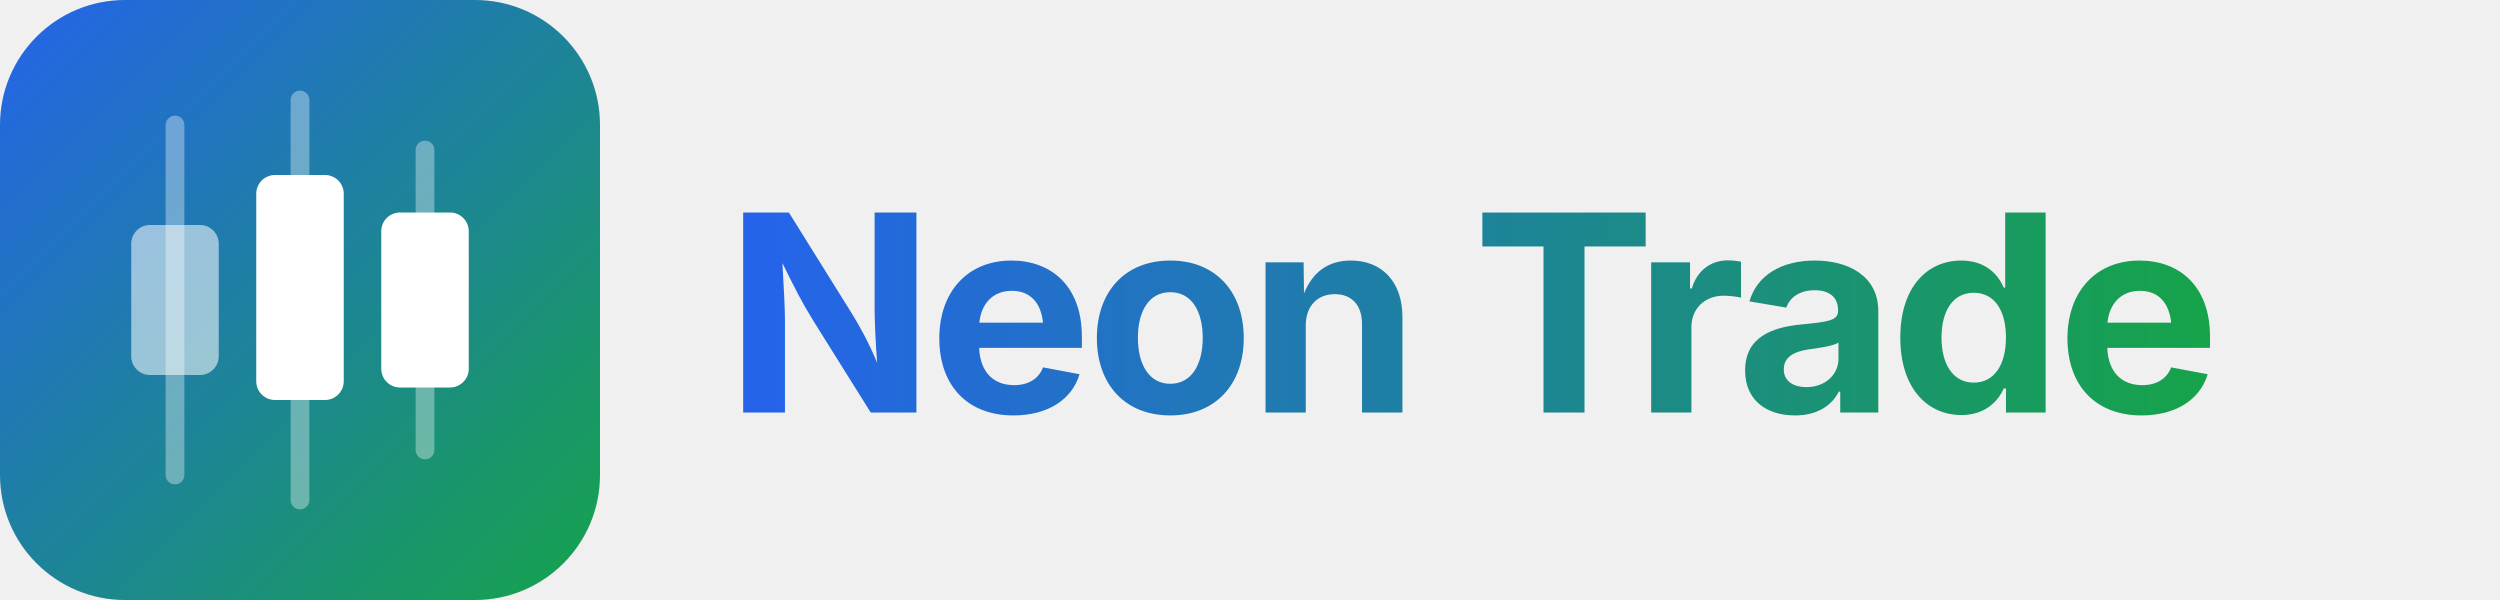
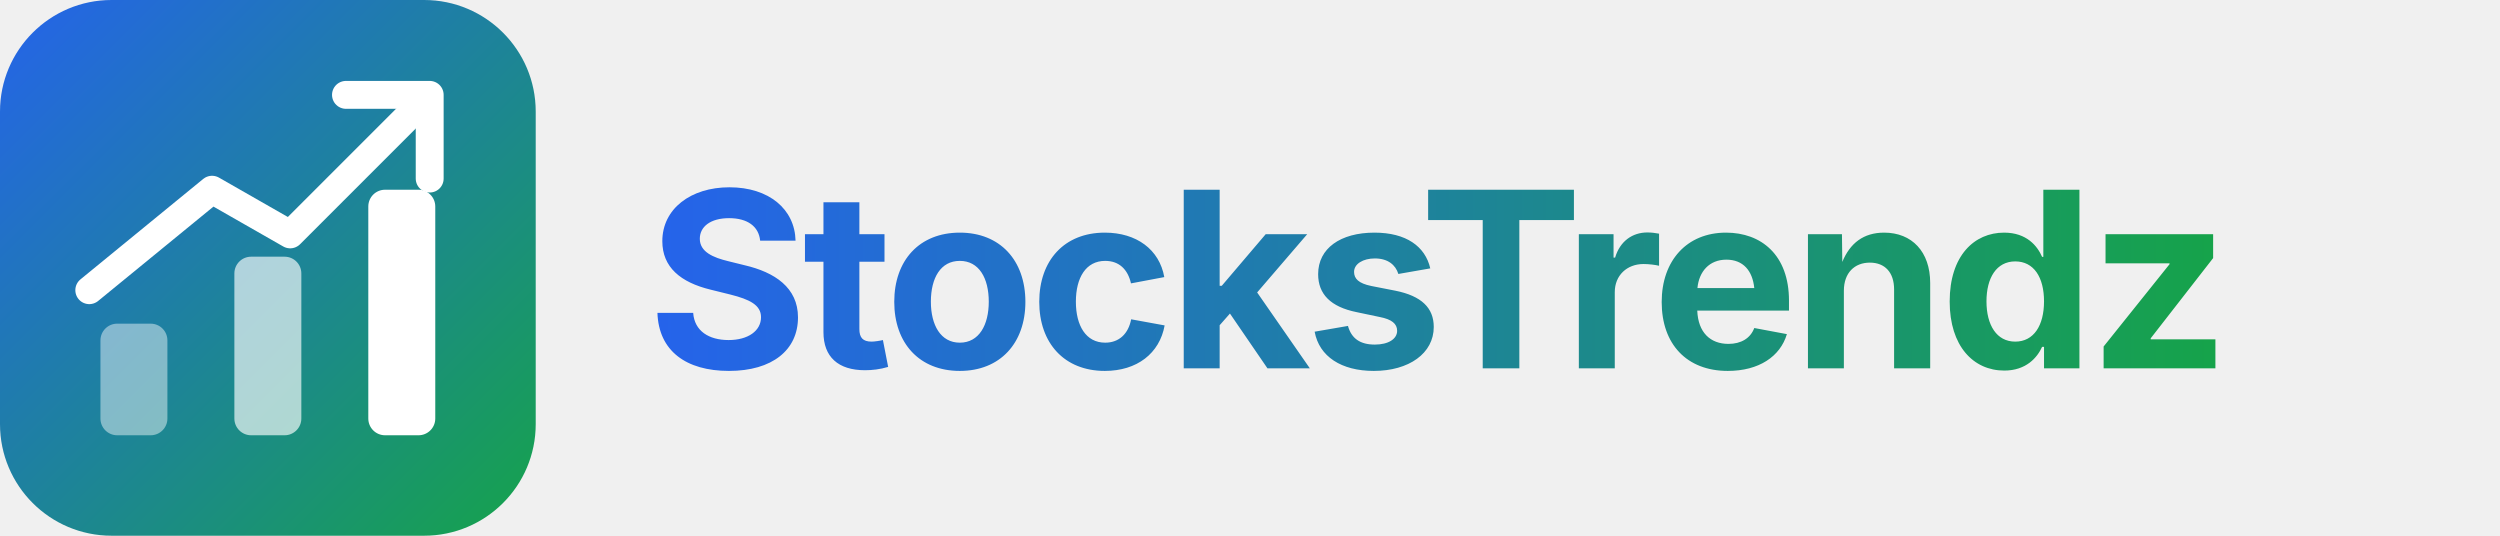
- <svg xmlns="http://www.w3.org/2000/svg" viewBox="0 0 200 48" fill="none">
+ <svg xmlns="http://www.w3.org/2000/svg" viewBox="0 0 224 48" fill="none">
  <defs>
    <linearGradient id="grad" x1="0" y1="0" x2="1" y2="0">
      <stop offset="0%" stop-color="#2563EB" />
      <stop offset="100%" stop-color="#16A34A" />
    </linearGradient>
    <linearGradient id="iconGrad" x1="0" y1="0" x2="1" y2="1">
      <stop offset="0%" stop-color="#2563EB" />
      <stop offset="100%" stop-color="#16A34A" />
    </linearGradient>
  </defs>
  <rect x="0" y="0" width="48" height="48" rx="10" fill="url(#iconGrad)" />
-   <line x1="14" y1="10" x2="14" y2="38" stroke="rgba(255,255,255,0.35)" stroke-width="1.5" stroke-linecap="round" />
-   <rect x="10.5" y="18" width="7" height="12" rx="1.5" fill="rgba(255,255,255,0.55)" />
-   <line x1="24" y1="8" x2="24" y2="40" stroke="rgba(255,255,255,0.35)" stroke-width="1.5" stroke-linecap="round" />
-   <rect x="20.5" y="14" width="7" height="18" rx="1.5" fill="white" />
-   <line x1="34" y1="12" x2="34" y2="36" stroke="rgba(255,255,255,0.35)" stroke-width="1.5" stroke-linecap="round" />
-   <rect x="30.5" y="17" width="7" height="14" rx="1.5" fill="white" />
-   <text x="58" y="33" font-family="'Inter', 'Segoe UI', system-ui, sans-serif" font-weight="700" font-size="22" letter-spacing="-0.5" fill="url(#grad)">Neon Trade</text>
+   <rect x="9" y="29" width="6" height="10" rx="1.5" fill="rgba(255,255,255,0.45)" />
+   <rect x="21" y="23" width="6" height="16" rx="1.5" fill="rgba(255,255,255,0.65)" />
+   <rect x="33" y="17" width="6" height="22" rx="1.5" fill="white" />
+   <polyline points="8,26 19,17 26,21 38,9" stroke="white" stroke-width="2.5" stroke-linecap="round" stroke-linejoin="round" />
+   <polyline points="31,8.5 38.5,8.5 38.5,16" stroke="white" stroke-width="2.5" stroke-linecap="round" stroke-linejoin="round" />
+   <text x="58" y="33" font-family="'Inter', 'Segoe UI', system-ui, sans-serif" font-weight="700" font-size="22" letter-spacing="-0.5" fill="url(#grad)">StocksTrendz</text>
</svg>
